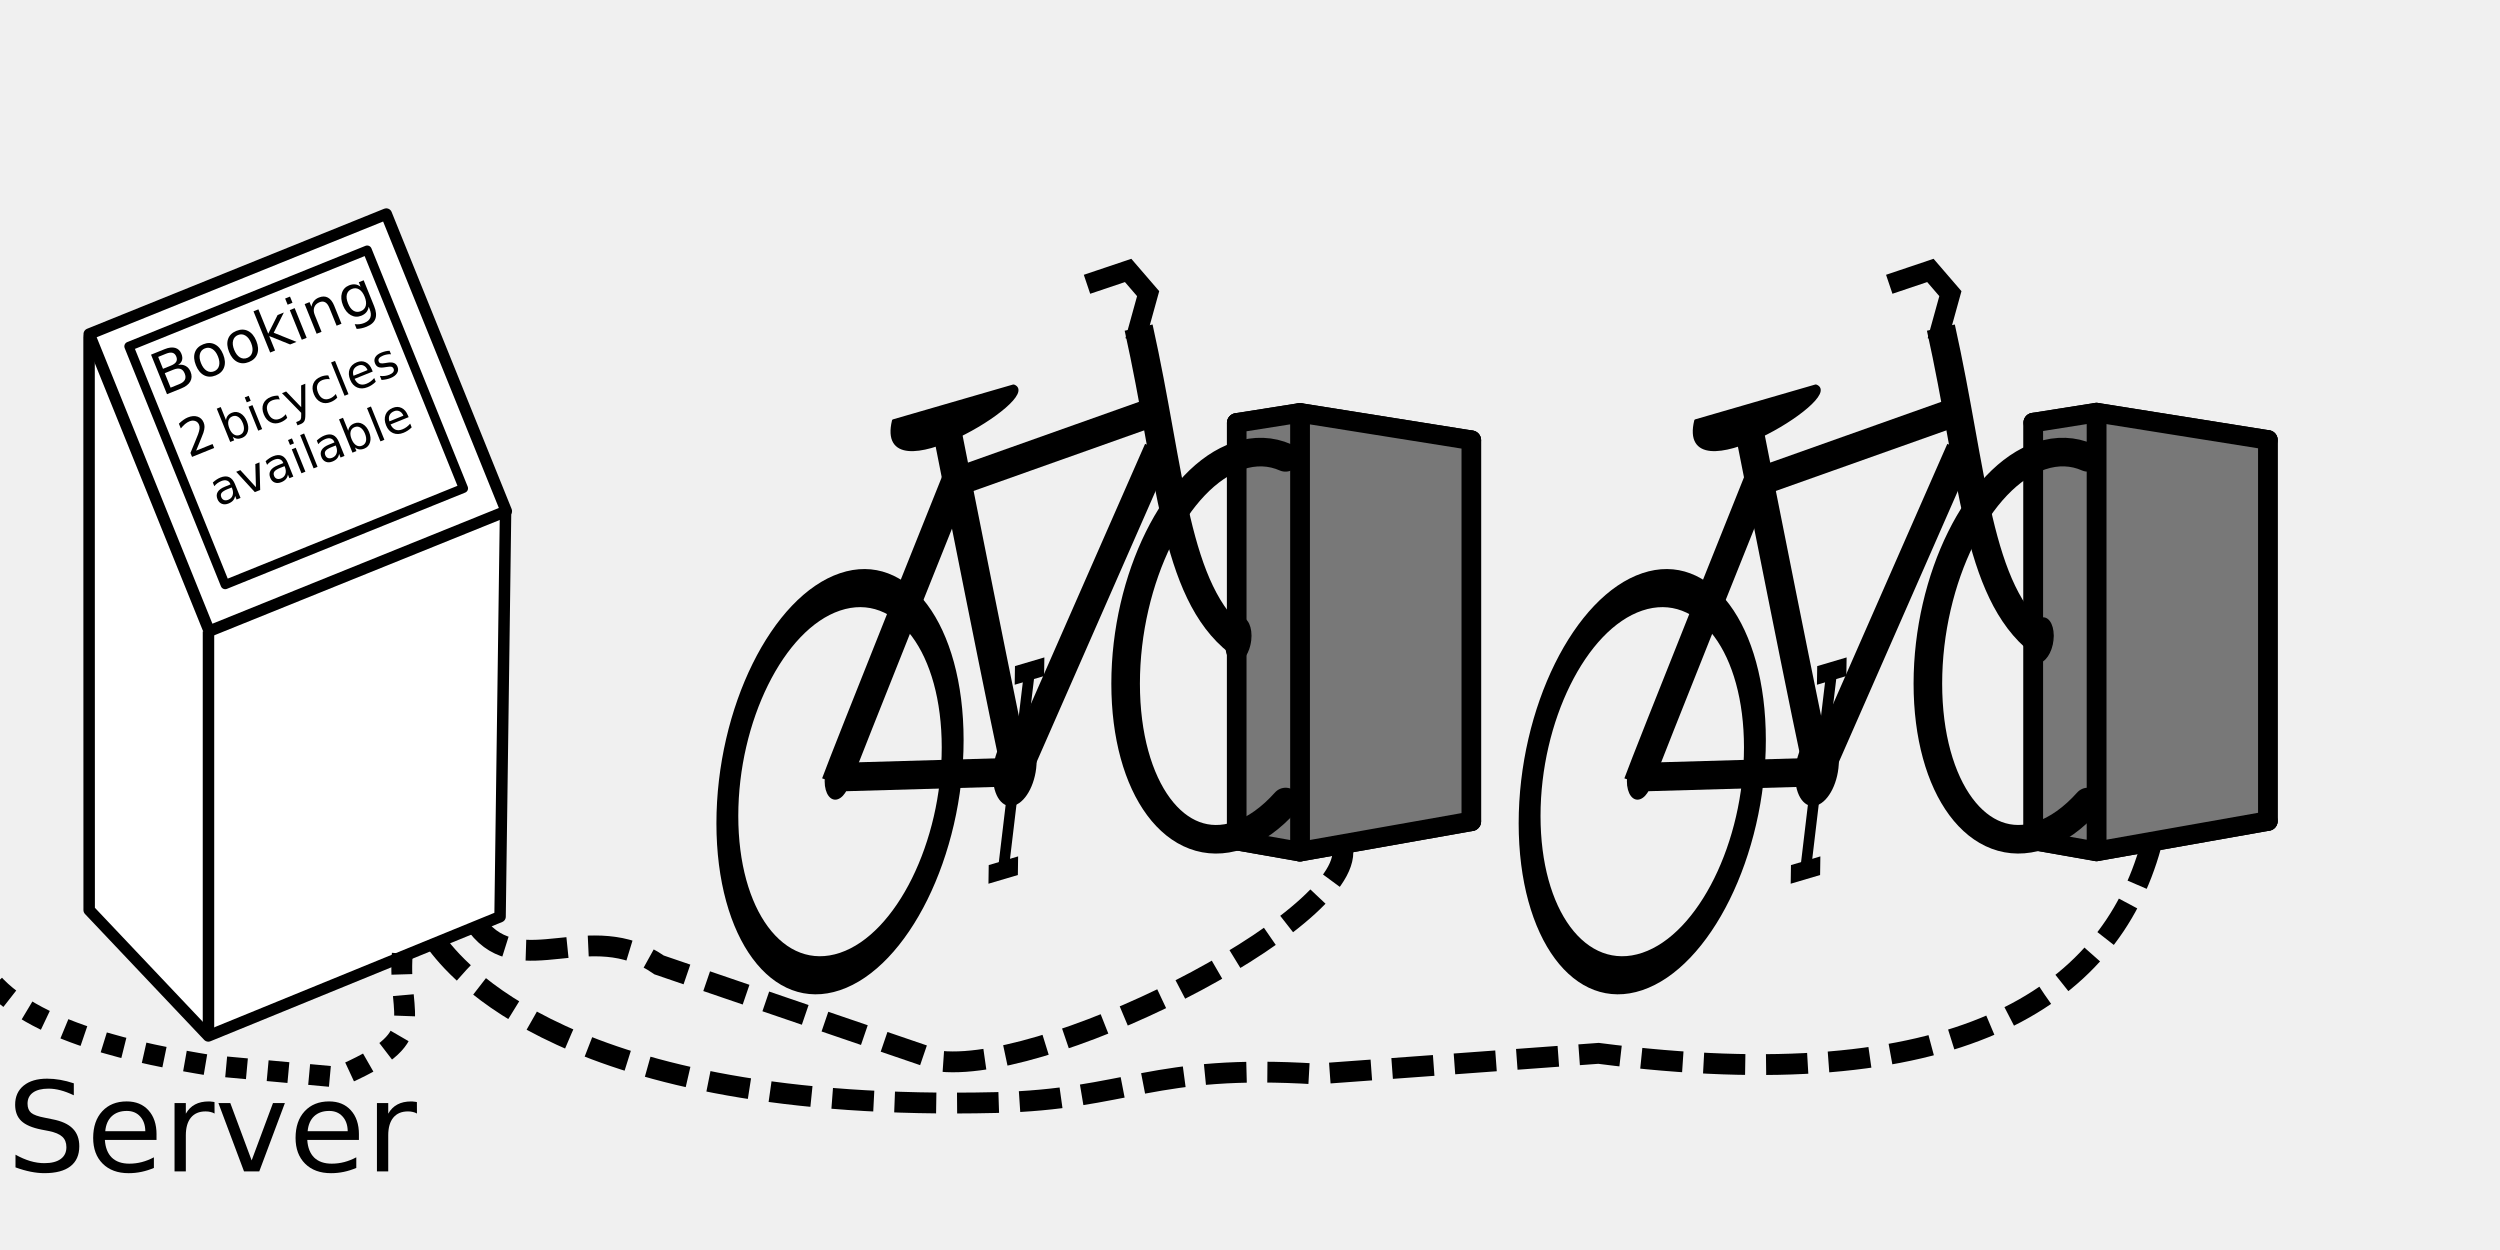
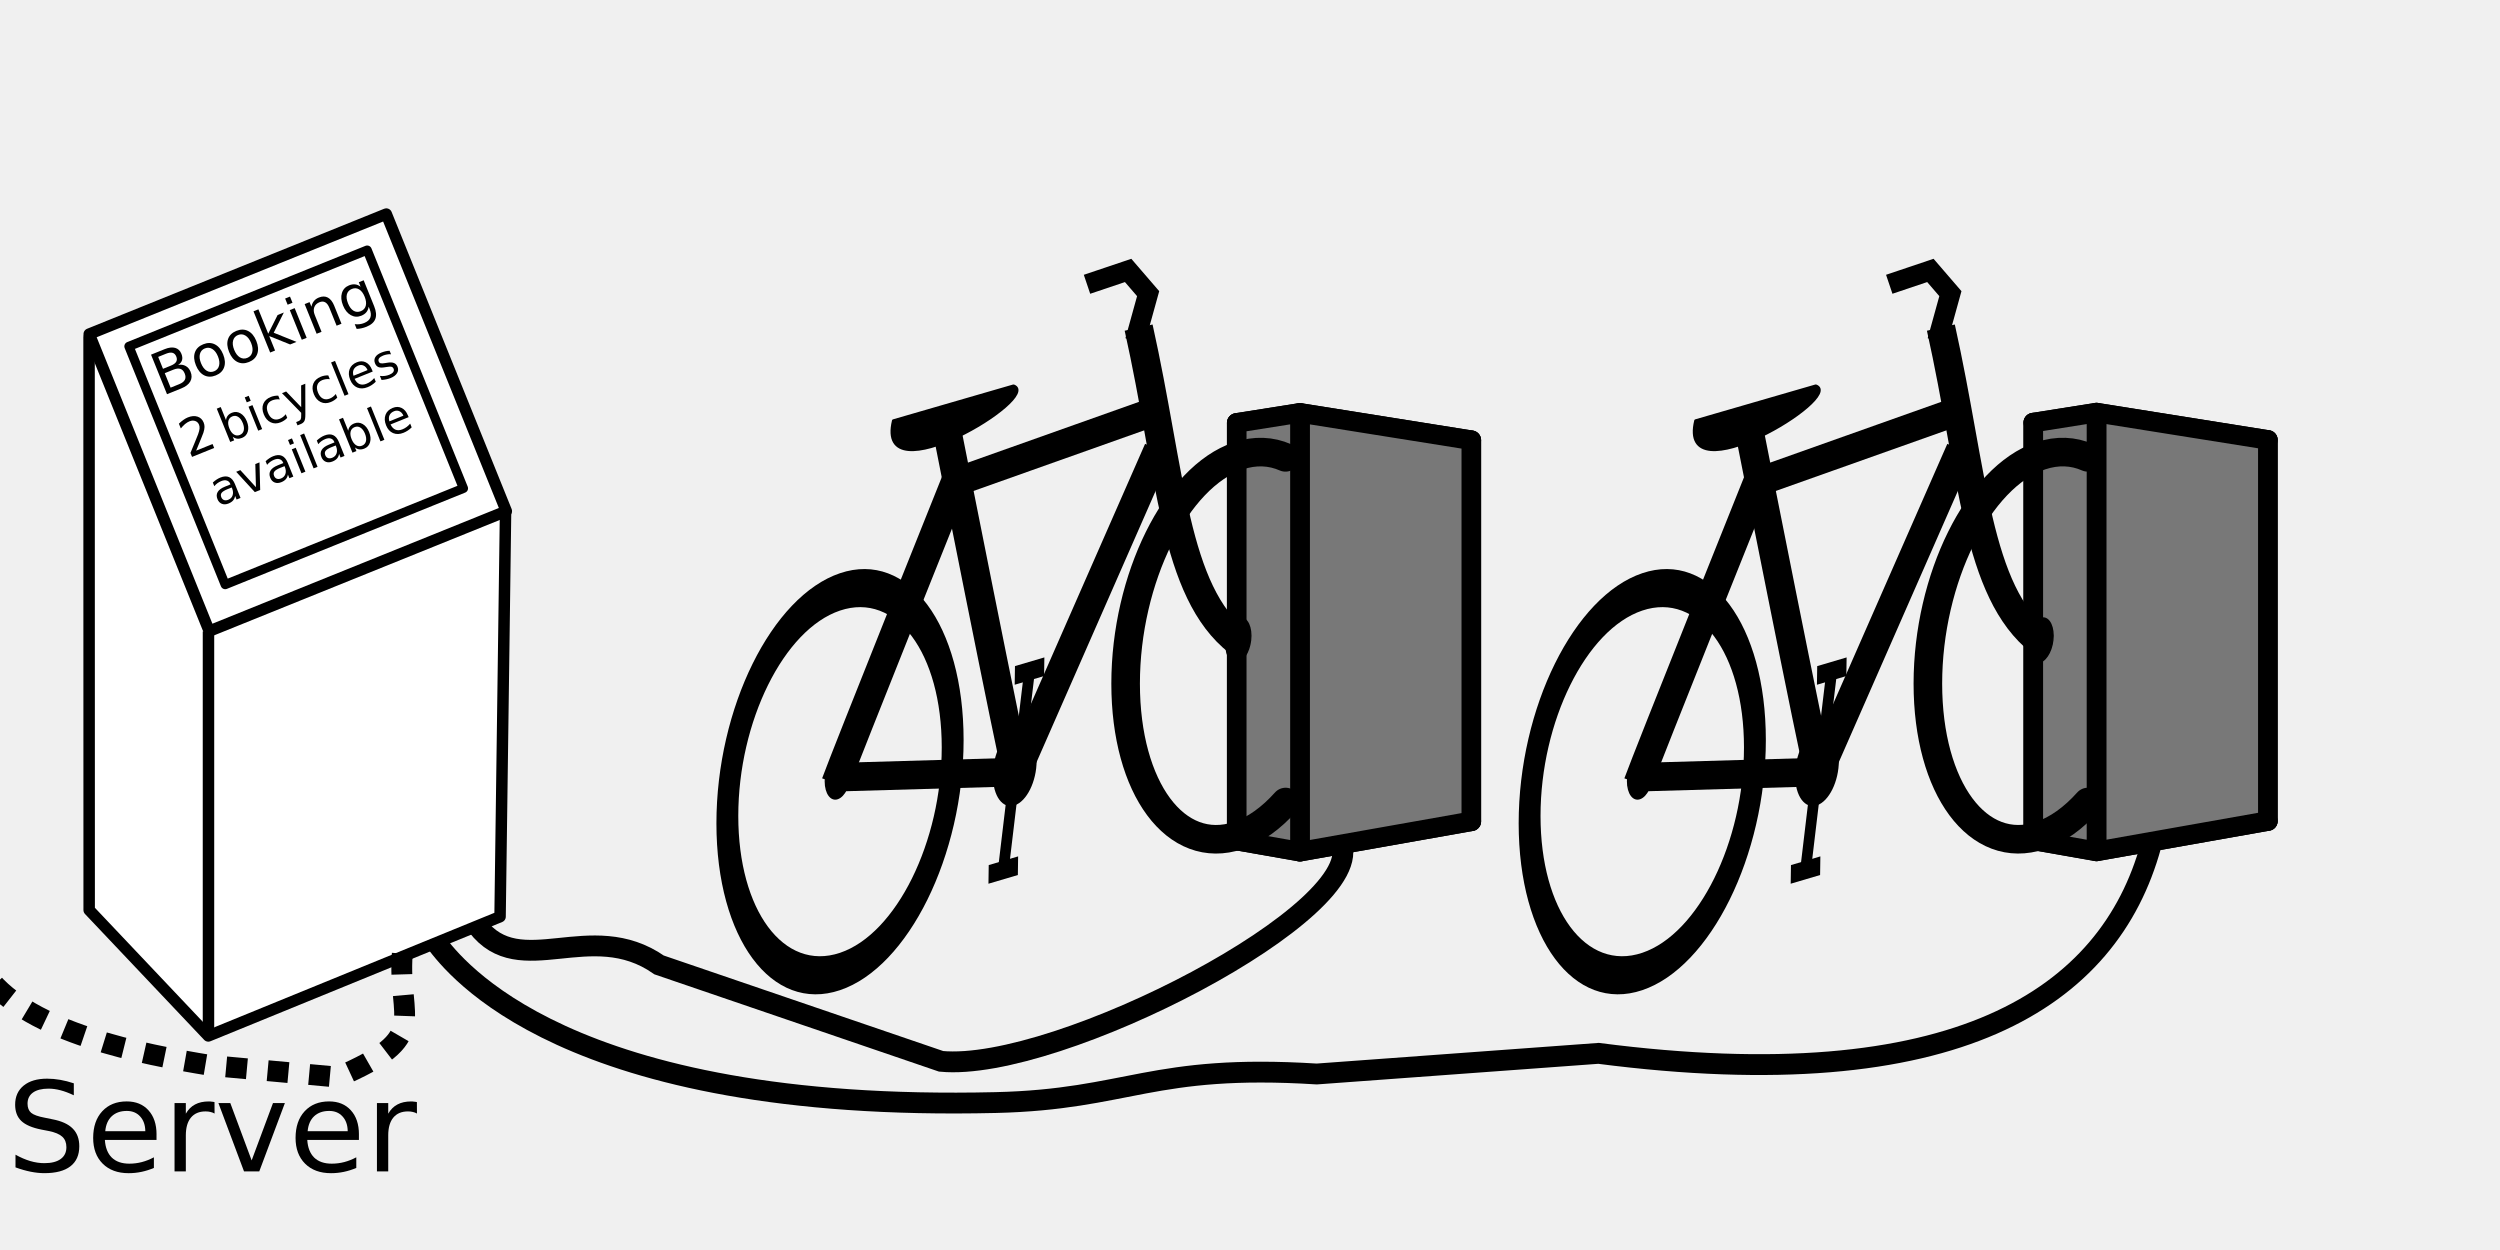
<svg xmlns="http://www.w3.org/2000/svg" width="120" height="60" id="svg4029" version="1.1">
  <defs id="defs4031">
    </defs>
  <g id="layer1" transform="translate(0,-992.3622)">
    <g style="fill:#787878;fill-opacity:1;stroke:#000000;stroke-width:1;stroke-linecap:round;stroke-linejoin:round;stroke-miterlimit:4;stroke-opacity:1;stroke-dasharray:none;stroke-dashoffset:0" id="g3076">
      <path id="path3086" style="fill:#787878;fill-opacity:1;fill-rule:evenodd;stroke:#000000;stroke-width:0.94;stroke-miterlimit:4;stroke-opacity:1;stroke-dasharray:none" d="m 59.363,1032.708 3.035,0.534 8.225,-1.458 -2.999,-0.406 z" />
      <path id="path3078" style="fill:#787878;fill-opacity:1;fill-rule:evenodd;stroke:#000000;stroke-width:0.94;stroke-miterlimit:4;stroke-opacity:1;stroke-dasharray:none" d="m 59.363,1012.662 0,20.046 8.261,-1.329 0,-17.52 z" />
      <path id="path3088" style="fill:#787878;fill-opacity:1;fill-rule:evenodd;stroke:#000000;stroke-width:0.94;stroke-miterlimit:4;stroke-opacity:1;stroke-dasharray:none" d="m 67.624,1013.859 2.999,-0.365 0,18.291 -2.999,-0.406 z" />
      <path id="path3080" style="fill:#787878;fill-opacity:1;fill-rule:evenodd;stroke:#000000;stroke-width:0.94;stroke-miterlimit:4;stroke-opacity:1;stroke-dasharray:none" d="m 59.363,1012.662 3.035,-0.481 8.225,1.313 -2.999,0.365 z" />
      <path id="path3084" style="fill:#787878;fill-opacity:1;fill-rule:evenodd;stroke:#000000;stroke-width:0.94;stroke-miterlimit:4;stroke-opacity:1;stroke-dasharray:none" d="m 62.398,1012.181 0,21.062 8.225,-1.458 0,-18.291 z" />
      <path id="path3082" style="fill:#787878;fill-opacity:1;fill-rule:evenodd;stroke:#000000;stroke-width:0.94;stroke-miterlimit:4;stroke-opacity:1;stroke-dasharray:none" d="m 59.363,1012.662 3.035,-0.481 0,21.062 -3.035,-0.534 z" />
    </g>
    <g style="stroke:#000000;stroke-opacity:1" id="g4133">
      <path transform="translate(0,992.3622)" id="path3885" d="m 61.701,21.953 c -0.688,-0.303 -1.455,-0.343 -2.263,-0.071 -2.987,1.006 -5.408,5.901 -5.408,10.933 l 0,0 c 0,5.032 2.421,8.295 5.408,7.288 0.811,-0.273 1.581,-0.834 2.272,-1.606" style="fill:none;stroke:#000000;stroke-width:1.372;stroke-linecap:round;stroke-miterlimit:4;stroke-opacity:1;stroke-dasharray:none" />
      <path transform="matrix(-0.05945085,0.02003208,0,0.1292392,70.22185,968.3427)" d="m 191.424,395.51 c 0,4.324 -4.523,7.829 -10.102,7.829 -5.579,0 -10.102,-3.505 -10.102,-7.829 0,-4.324 4.523,-7.829 10.102,-7.829 5.579,0 10.102,3.505 10.102,7.829 z" id="path3767-3-3" style="fill:#000000;fill-opacity:1;stroke:#000000;stroke-width:1;stroke-miterlimit:4;stroke-opacity:1;stroke-dasharray:none" />
      <path id="path3769-1-6" d="m 59.436,1023.172 c -3.095,-2.415 -3.22,-8.073 -4.782,-15.085" style="fill:none;stroke:#000000;stroke-width:1.372;stroke-linecap:butt;stroke-linejoin:round;stroke-miterlimit:4;stroke-opacity:1;stroke-dasharray:none" />
      <path transform="matrix(-0.1010047,0.03403375,0,0.1726114,59.19606,949.8483)" d="m 240.416,426.825 c 0,29.15 -23.97,52.78 -53.538,52.78 -29.568,0 -53.538,-23.631 -53.538,-52.78 0,-29.15 23.97,-52.78 53.538,-52.78 29.568,0 53.538,23.631 53.538,52.78 z" id="path2997-5-4-3" style="fill:none;stroke:#000000;stroke-width:10.392;stroke-miterlimit:4;stroke-opacity:1;stroke-dasharray:none" />
      <path transform="matrix(-0.05945085,0.02003208,0,0.1292392,50.99345,974.9017)" d="m 191.424,395.51 c 0,4.324 -4.523,7.829 -10.102,7.829 -5.579,0 -10.102,-3.505 -10.102,-7.829 0,-4.324 4.523,-7.829 10.102,-7.829 5.579,0 10.102,3.505 10.102,7.829 z" id="path3767-9-4-4" style="fill:#000000;fill-opacity:1;stroke:#000000;stroke-width:1;stroke-miterlimit:4;stroke-opacity:1;stroke-dasharray:none" />
      <path id="path3807-8-8" d="m 40.107,1029.955 c 0.481,-1.331 5.82,-14.645 5.82,-14.645" style="fill:none;stroke:#000000;stroke-width:1.372;stroke-linecap:butt;stroke-linejoin:miter;stroke-miterlimit:4;stroke-opacity:1;stroke-dasharray:none" />
      <path id="path3809-8-0" d="m 45.66,1015.58 9.825,-3.49" style="fill:none;stroke:#000000;stroke-width:1.372;stroke-linecap:butt;stroke-linejoin:miter;stroke-miterlimit:4;stroke-opacity:1;stroke-dasharray:none" />
      <path id="path3811-4-0" d="m 48.864,1029.793 c -0.32,-1.151 -3.471,-17.092 -3.471,-17.092" style="fill:none;stroke:#000000;stroke-width:1.372;stroke-linecap:butt;stroke-linejoin:miter;stroke-miterlimit:4;stroke-opacity:1;stroke-dasharray:none" />
      <path transform="matrix(-0.09908474,0.03338681,0,0.2153987,66.6742,937.9772)" d="m 191.424,395.51 c 0,4.324 -4.523,7.829 -10.102,7.829 -5.579,0 -10.102,-3.505 -10.102,-7.829 0,-4.324 4.523,-7.829 10.102,-7.829 5.579,0 10.102,3.505 10.102,7.829 z" id="path3767-9-3-0-1" style="fill:#000000;fill-opacity:1;stroke:#000000;stroke-width:1;stroke-miterlimit:4;stroke-opacity:1;stroke-dasharray:none" />
      <path id="path3831-7-7" d="m 48.917,1029.416 -8.757,0.252" style="fill:none;stroke:#000000;stroke-width:1.372;stroke-linecap:butt;stroke-linejoin:miter;stroke-miterlimit:4;stroke-opacity:1;stroke-dasharray:none" />
      <path id="path3833-6-1" d="m 55.592,1013.943 -6.674,15.203" style="fill:none;stroke:#000000;stroke-width:1.372;stroke-linecap:butt;stroke-linejoin:miter;stroke-miterlimit:4;stroke-opacity:1;stroke-dasharray:none" />
      <path id="path3835-6-3" d="m 54.484,1008.724 0.627,-2.266 -0.961,-1.115 -1.974,0.665" style="fill:none;stroke:#000000;stroke-width:0.961;stroke-linecap:butt;stroke-linejoin:miter;stroke-miterlimit:4;stroke-opacity:1;stroke-dasharray:none" />
      <path id="path3837-4-0" d="m 48.65,1010.884 -5.767,1.673 c -0.897,3.731 7.196,-1.161 5.767,-1.673 z" style="fill:#000000;fill-opacity:1;stroke:#000000;stroke-width:0.137px;stroke-linecap:round;stroke-linejoin:round;stroke-opacity:1" />
      <g style="stroke:#000000;stroke-opacity:1" transform="matrix(-0.1057183,0.03562201,0,0.17811,85.17297,925.3894)" id="g3873-2-2">
        <path style="fill:none;stroke:#000000;stroke-width:5;stroke-linecap:butt;stroke-linejoin:miter;stroke-miterlimit:4;stroke-opacity:1;stroke-dasharray:none" d="m 345.86,520.048 4.546,21.718" id="path3839-6-9" />
        <path style="fill:none;stroke:#000000;stroke-width:5;stroke-linecap:butt;stroke-linejoin:miter;stroke-miterlimit:4;stroke-opacity:1;stroke-dasharray:none" d="m 343.455,540.633 13.351,-0.327" id="path3841-6-6" />
      </g>
      <g id="g3873-0-2-2" style="stroke:#000000;stroke-opacity:1;display:inline" transform="matrix(0.1057183,-0.03562201,0,-0.17811,12.40235,1133.309)">
        <path style="fill:none;stroke:#000000;stroke-width:5;stroke-linecap:butt;stroke-linejoin:miter;stroke-miterlimit:4;stroke-opacity:1;stroke-dasharray:none" d="m 345.86,520.048 4.546,21.718" id="path3839-2-3-0" />
        <path style="fill:none;stroke:#000000;stroke-width:5;stroke-linecap:butt;stroke-linejoin:miter;stroke-miterlimit:4;stroke-opacity:1;stroke-dasharray:none" d="m 343.455,540.633 13.351,-0.327" id="path3841-9-5-2" />
      </g>
    </g>
    <path style="fill:#ffffff;fill-opacity:1;stroke:#000000;stroke-width:0.55px;stroke-linecap:butt;stroke-linejoin:round;stroke-opacity:1" d="m 4.275,1008.548 c 0,0.613 0.005,27.497 0.005,27.497 l 5.719,6.042 14.004,-5.724 0.264,-19.455 z" id="path5345" />
    <rect style="fill:#ffffff;fill-opacity:1;stroke:#000000;stroke-width:0.55;stroke-linecap:butt;stroke-linejoin:round;stroke-miterlimit:4;stroke-opacity:1;stroke-dasharray:none" id="rect5325" width="15.379" height="15.379" x="-373.782" y="936.575" transform="matrix(0.9271839,-0.3746066,0.3746066,0.9271839,0,0)" />
    <path style="fill:none;stroke:#000000;stroke-width:0.55px;stroke-linecap:butt;stroke-linejoin:miter;stroke-opacity:1" d="m 10.007,1022.669 0,19.248" id="path5349" />
    <rect style="fill:#ffffff;fill-opacity:1;stroke:#000000;stroke-width:0.441;stroke-linecap:butt;stroke-linejoin:round;stroke-miterlimit:4;stroke-opacity:1;stroke-dasharray:none" id="rect5325-1" width="12.334" height="12.334" x="-372.235" y="937.835" transform="matrix(0.9271839,-0.3746066,0.3746066,0.9271839,0,0)" />
    <g transform="matrix(0.9271839,-0.3746066,0.3746066,0.9271839,0,0)" style="font-size:14.039px;font-style:normal;font-weight:normal;line-height:125%;letter-spacing:0px;word-spacing:0px;fill:#000000;fill-opacity:1;stroke:none;font-family:Sans" id="text5409">
      <path d="m -371.123,939.672 0,0.75 0.444,0 c 0.149,0 0.259,-0.031 0.33,-0.092 0.072,-0.062 0.108,-0.157 0.108,-0.284 0,-0.128 -0.036,-0.222 -0.108,-0.282 -0.071,-0.061 -0.181,-0.092 -0.33,-0.092 l -0.444,0 m 0,-0.842 0,0.617 0.41,0 c 0.135,10e-6 0.236,-0.025 0.302,-0.075 0.067,-0.051 0.1,-0.129 0.1,-0.233 0,-0.103 -0.033,-0.181 -0.1,-0.232 -0.066,-0.051 -0.166,-0.077 -0.302,-0.077 l -0.41,0 m -0.277,-0.228 0.707,0 c 0.211,10e-6 0.374,0.044 0.488,0.132 0.114,0.088 0.171,0.213 0.171,0.374 0,0.125 -0.029,0.225 -0.088,0.299 -0.059,0.074 -0.144,0.12 -0.258,0.138 0.136,0.029 0.242,0.09 0.317,0.184 0.076,0.092 0.114,0.208 0.114,0.347 0,0.183 -0.062,0.324 -0.186,0.424 -0.124,0.1 -0.301,0.149 -0.531,0.149 l -0.735,0 0,-2.047" style="font-size:2.808px" id="path5520" />
      <path d="m -368.891,939.291 c -0.135,0 -0.242,0.053 -0.321,0.159 -0.079,0.105 -0.118,0.25 -0.118,0.433 0,0.184 0.039,0.329 0.117,0.435 0.079,0.105 0.186,0.158 0.322,0.158 0.134,0 0.241,-0.053 0.319,-0.159 0.079,-0.106 0.118,-0.25 0.118,-0.433 -1e-5,-0.182 -0.039,-0.326 -0.118,-0.432 -0.079,-0.107 -0.185,-0.16 -0.319,-0.16 m 0,-0.214 c 0.219,0 0.392,0.071 0.517,0.214 0.125,0.143 0.188,0.34 0.188,0.592 0,0.251 -0.063,0.449 -0.188,0.592 -0.125,0.143 -0.298,0.214 -0.517,0.214 -0.22,0 -0.393,-0.071 -0.518,-0.214 -0.124,-0.143 -0.186,-0.341 -0.186,-0.592 0,-0.252 0.062,-0.45 0.186,-0.592 0.125,-0.143 0.298,-0.214 0.518,-0.214" style="font-size:2.808px" id="path5522" />
      <path d="m -367.174,939.291 c -0.135,0 -0.242,0.053 -0.321,0.159 -0.079,0.105 -0.118,0.25 -0.118,0.433 0,0.184 0.039,0.329 0.117,0.435 0.079,0.105 0.186,0.158 0.322,0.158 0.134,0 0.241,-0.053 0.319,-0.159 0.079,-0.106 0.118,-0.25 0.118,-0.433 -10e-6,-0.182 -0.039,-0.326 -0.118,-0.432 -0.079,-0.107 -0.185,-0.16 -0.319,-0.16 m 0,-0.214 c 0.219,0 0.392,0.071 0.517,0.214 0.125,0.143 0.188,0.34 0.188,0.592 0,0.251 -0.063,0.449 -0.188,0.592 -0.125,0.143 -0.298,0.214 -0.517,0.214 -0.22,0 -0.393,-0.071 -0.518,-0.214 -0.124,-0.143 -0.186,-0.341 -0.186,-0.592 0,-0.252 0.062,-0.45 0.186,-0.592 0.125,-0.143 0.298,-0.214 0.518,-0.214" style="font-size:2.808px" id="path5524" />
      <path d="m -366.062,938.516 0.254,0 0,1.26 0.753,-0.662 0.322,0 -0.814,0.718 0.849,0.817 -0.329,0 -0.78,-0.75 0,0.75 -0.254,0 0,-2.133" style="font-size:2.808px" id="path5526" />
      <path d="m -364.424,939.114 0.252,0 0,1.536 -0.252,0 0,-1.536 m 0,-0.598 0.252,0 0,0.319 -0.252,0 0,-0.319" style="font-size:2.808px" id="path5528" />
      <path d="m -362.369,939.723 0,0.927 -0.252,0 0,-0.919 c 0,-0.145 -0.028,-0.254 -0.085,-0.326 -0.057,-0.072 -0.142,-0.108 -0.255,-0.108 -0.136,0 -0.244,0.043 -0.322,0.13 -0.079,0.087 -0.118,0.205 -0.118,0.355 l 0,0.868 -0.254,0 0,-1.536 0.254,0 0,0.239 c 0.06,-0.092 0.131,-0.161 0.213,-0.207 0.082,-0.046 0.177,-0.069 0.284,-0.069 0.176,0 0.31,0.055 0.4,0.165 0.09,0.109 0.136,0.269 0.136,0.481" style="font-size:2.808px" id="path5530" />
      <path d="m -360.852,939.864 c 0,-0.183 -0.038,-0.324 -0.114,-0.425 -0.075,-0.101 -0.181,-0.151 -0.317,-0.151 -0.135,0 -0.241,0.05 -0.317,0.151 -0.075,0.101 -0.112,0.242 -0.112,0.425 0,0.182 0.037,0.323 0.112,0.424 0.076,0.101 0.181,0.151 0.317,0.151 0.136,0 0.242,-0.05 0.317,-0.151 0.076,-0.101 0.114,-0.242 0.114,-0.424 m 0.252,0.595 c 0,0.261 -0.058,0.456 -0.174,0.583 -0.116,0.128 -0.294,0.192 -0.533,0.192 -0.089,0 -0.172,-0.007 -0.251,-0.021 -0.079,-0.013 -0.155,-0.033 -0.229,-0.06 l 0,-0.245 c 0.074,0.04 0.147,0.07 0.219,0.089 0.072,0.019 0.146,0.029 0.221,0.029 0.165,0 0.289,-0.043 0.372,-0.13 0.082,-0.086 0.123,-0.216 0.123,-0.391 l 0,-0.125 c -0.052,0.09 -0.119,0.158 -0.2,0.203 -0.081,0.045 -0.179,0.067 -0.292,0.067 -0.188,0 -0.34,-0.072 -0.455,-0.215 -0.115,-0.143 -0.173,-0.334 -0.173,-0.57 0,-0.238 0.058,-0.428 0.173,-0.572 0.115,-0.143 0.267,-0.215 0.455,-0.215 0.113,0 0.211,0.022 0.292,0.067 0.081,0.045 0.148,0.112 0.2,0.203 l 0,-0.233 0.252,0 0,1.345" style="font-size:2.808px" id="path5532" />
    </g>
    <path id="path5537" style="font-size:2.268px;font-style:normal;font-weight:normal;line-height:125%;letter-spacing:0px;word-spacing:0px;fill:#000000;fill-opacity:1;stroke:none;font-family:Sans" d="m 11.652,1012.665 c -0.056,-0.139 -0.129,-0.236 -0.218,-0.292 -0.089,-0.057 -0.183,-0.065 -0.283,-0.024 -0.1,0.04 -0.163,0.112 -0.188,0.214 -0.025,0.102 -0.009,0.222 0.047,0.361 0.056,0.139 0.129,0.237 0.218,0.293 0.089,0.055 0.184,0.063 0.284,0.023 0.1,-0.04 0.162,-0.111 0.187,-0.213 0.025,-0.103 0.01,-0.223 -0.046,-0.362 m -0.805,-0.142 c 0.012,-0.084 0.042,-0.155 0.089,-0.212 0.047,-0.058 0.113,-0.104 0.197,-0.138 0.14,-0.056 0.275,-0.047 0.407,0.029 0.132,0.076 0.235,0.204 0.308,0.384 0.073,0.181 0.088,0.344 0.045,0.49 -0.042,0.146 -0.133,0.247 -0.273,0.304 -0.084,0.034 -0.163,0.047 -0.238,0.039 -0.074,-0.01 -0.144,-0.04 -0.212,-0.092 l 0.07,0.172 -0.19,0.077 -0.646,-1.598 0.19,-0.077 0.251,0.622" />
    <path id="path5539" style="font-size:2.268px;font-style:normal;font-weight:normal;line-height:125%;letter-spacing:0px;word-spacing:0px;fill:#000000;fill-opacity:1;stroke:none;font-family:Sans" d="m 11.929,1011.884 0.189,-0.076 0.465,1.15 -0.189,0.076 -0.465,-1.15 m -0.181,-0.448 0.189,-0.076 0.097,0.239 -0.189,0.076 -0.097,-0.239" />
    <path id="path5541" style="font-size:2.268px;font-style:normal;font-weight:normal;line-height:125%;letter-spacing:0px;word-spacing:0px;fill:#000000;fill-opacity:1;stroke:none;font-family:Sans" d="m 13.358,1011.358 0.071,0.177 c -0.065,-0.01 -0.128,-0.01 -0.188,-6e-4 -0.059,0.01 -0.117,0.021 -0.171,0.043 -0.123,0.049 -0.202,0.127 -0.238,0.232 -0.037,0.105 -0.026,0.227 0.03,0.368 0.057,0.14 0.135,0.236 0.234,0.286 0.099,0.05 0.21,0.05 0.332,7e-4 0.055,-0.022 0.106,-0.051 0.154,-0.087 0.048,-0.037 0.093,-0.081 0.134,-0.132 l 0.071,0.175 c -0.043,0.046 -0.09,0.087 -0.142,0.122 -0.051,0.035 -0.109,0.065 -0.172,0.091 -0.173,0.07 -0.333,0.071 -0.479,0 -0.146,-0.068 -0.256,-0.194 -0.331,-0.379 -0.076,-0.188 -0.084,-0.356 -0.025,-0.505 0.06,-0.149 0.18,-0.26 0.359,-0.333 0.058,-0.023 0.118,-0.04 0.178,-0.05 0.06,-0.011 0.121,-0.015 0.183,-0.012" />
    <path id="path5543" style="font-size:2.268px;font-style:normal;font-weight:normal;line-height:125%;letter-spacing:0px;word-spacing:0px;fill:#000000;fill-opacity:1;stroke:none;font-family:Sans" d="m 14.657,1012.243 c 0.002,0.159 -0.014,0.269 -0.048,0.331 -0.034,0.062 -0.093,0.111 -0.178,0.145 l -0.151,0.061 -0.064,-0.158 0.111,-0.045 c 0.052,-0.021 0.087,-0.05 0.106,-0.086 0.019,-0.036 0.027,-0.107 0.025,-0.213 l -9.96e-4,-0.1 -0.922,-0.944 0.2,-0.081 0.723,0.754 -0.004,-1.045 0.2,-0.081 0.003,1.461" />
    <path id="path5545" style="font-size:2.268px;font-style:normal;font-weight:normal;line-height:125%;letter-spacing:0px;word-spacing:0px;fill:#000000;fill-opacity:1;stroke:none;font-family:Sans" d="m 15.76,1010.387 0.071,0.177 c -0.065,-0.01 -0.128,-0.01 -0.188,-6e-4 -0.059,0.01 -0.117,0.021 -0.171,0.043 -0.123,0.05 -0.202,0.127 -0.238,0.232 -0.037,0.105 -0.026,0.227 0.03,0.368 0.057,0.14 0.135,0.236 0.234,0.286 0.099,0.05 0.21,0.05 0.332,7e-4 0.055,-0.022 0.106,-0.051 0.154,-0.087 0.048,-0.037 0.093,-0.081 0.134,-0.132 l 0.071,0.174 c -0.043,0.046 -0.09,0.087 -0.142,0.122 -0.051,0.035 -0.109,0.065 -0.172,0.091 -0.173,0.07 -0.333,0.071 -0.479,0 -0.146,-0.068 -0.256,-0.194 -0.331,-0.379 -0.076,-0.188 -0.084,-0.356 -0.025,-0.505 0.06,-0.149 0.18,-0.26 0.359,-0.333 0.058,-0.024 0.118,-0.04 0.178,-0.051 0.06,-0.011 0.121,-0.015 0.183,-0.012" />
    <path id="path5547" style="font-size:2.268px;font-style:normal;font-weight:normal;line-height:125%;letter-spacing:0px;word-spacing:0px;fill:#000000;fill-opacity:1;stroke:none;font-family:Sans" d="m 15.892,1009.761 0.189,-0.076 0.646,1.598 -0.189,0.076 -0.646,-1.598" />
    <path id="path5549" style="font-size:2.268px;font-style:normal;font-weight:normal;line-height:125%;letter-spacing:0px;word-spacing:0px;fill:#000000;fill-opacity:1;stroke:none;font-family:Sans" d="m 17.853,1010.104 0.037,0.092 -0.869,0.351 c 0.061,0.127 0.14,0.21 0.237,0.251 0.098,0.039 0.209,0.034 0.335,-0.017 0.073,-0.029 0.139,-0.067 0.2,-0.112 0.061,-0.046 0.118,-0.1 0.171,-0.162 l 0.072,0.179 c -0.056,0.056 -0.117,0.106 -0.182,0.15 -0.065,0.044 -0.134,0.081 -0.208,0.11 -0.183,0.074 -0.351,0.08 -0.501,0.016 -0.15,-0.064 -0.262,-0.187 -0.335,-0.369 -0.076,-0.188 -0.086,-0.358 -0.029,-0.509 0.057,-0.152 0.172,-0.263 0.345,-0.333 0.155,-0.063 0.297,-0.062 0.427,0 0.131,0.063 0.23,0.18 0.299,0.351 m -0.211,0.021 c -0.043,-0.103 -0.106,-0.174 -0.187,-0.212 -0.081,-0.039 -0.168,-0.04 -0.261,-0 -0.105,0.043 -0.178,0.107 -0.218,0.192 -0.039,0.085 -0.041,0.183 -0.007,0.296 l 0.673,-0.273" />
    <path id="path5551" style="font-size:2.268px;font-style:normal;font-weight:normal;line-height:125%;letter-spacing:0px;word-spacing:0px;fill:#000000;fill-opacity:1;stroke:none;font-family:Sans" d="m 18.697,1009.188 0.072,0.179 c -0.064,-0.01 -0.128,-0 -0.191,0.01 -0.063,0.01 -0.125,0.027 -0.187,0.052 -0.094,0.038 -0.158,0.081 -0.194,0.129 -0.035,0.048 -0.041,0.1 -0.018,0.158 0.018,0.044 0.048,0.072 0.092,0.083 0.044,0.011 0.12,0.01 0.231,-0.011 l 0.071,-0.012 c 0.146,-0.025 0.257,-0.023 0.335,0.01 0.078,0.029 0.136,0.09 0.174,0.184 0.043,0.107 0.035,0.208 -0.025,0.305 -0.059,0.096 -0.162,0.174 -0.31,0.234 -0.062,0.025 -0.129,0.044 -0.201,0.06 -0.071,0.015 -0.148,0.026 -0.232,0.032 l -0.079,-0.195 c 0.084,0.01 0.164,0.01 0.24,-0 0.075,-0.01 0.146,-0.028 0.212,-0.055 0.089,-0.036 0.151,-0.079 0.187,-0.128 0.035,-0.05 0.042,-0.103 0.02,-0.158 -0.021,-0.051 -0.054,-0.084 -0.1,-0.097 -0.045,-0.013 -0.132,-0.01 -0.259,0.013 l -0.072,0.011 c -0.127,0.023 -0.227,0.019 -0.299,-0.01 -0.073,-0.03 -0.127,-0.09 -0.163,-0.179 -0.044,-0.108 -0.039,-0.207 0.014,-0.297 0.053,-0.09 0.15,-0.163 0.291,-0.22 0.07,-0.028 0.138,-0.049 0.203,-0.064 0.066,-0.014 0.129,-0.022 0.189,-0.023" />
    <g transform="matrix(0.9271839,-0.3746066,0.3746066,0.9271839,0,0)" style="font-size:2.268px;font-style:normal;font-weight:normal;line-height:125%;letter-spacing:0px;word-spacing:0px;fill:#000000;fill-opacity:1;stroke:none;font-family:Sans" id="text5417">
      <path d="m -370.4,945.963 c -0.165,0 -0.279,0.019 -0.342,0.057 -0.064,0.038 -0.095,0.102 -0.095,0.193 0,0.072 0.024,0.13 0.071,0.173 0.048,0.042 0.113,0.063 0.195,0.063 0.113,0 0.203,-0.04 0.271,-0.12 0.069,-0.081 0.103,-0.187 0.103,-0.32 l 0,-0.045 -0.203,0 m 0.406,-0.084 0,0.708 -0.204,0 0,-0.188 c -0.046,0.075 -0.104,0.131 -0.174,0.167 -0.069,0.035 -0.154,0.053 -0.255,0.053 -0.127,0 -0.228,-0.035 -0.303,-0.106 -0.075,-0.072 -0.112,-0.167 -0.112,-0.287 0,-0.14 0.046,-0.245 0.14,-0.316 0.094,-0.071 0.233,-0.106 0.419,-0.106 l 0.286,0 0,-0.02 c 0,-0.094 -0.031,-0.166 -0.093,-0.217 -0.061,-0.052 -0.148,-0.077 -0.259,-0.077 -0.071,0 -0.14,0.009 -0.207,0.025 -0.067,0.017 -0.132,0.043 -0.194,0.076 l 0,-0.188 c 0.075,-0.029 0.147,-0.05 0.217,-0.064 0.07,-0.015 0.138,-0.022 0.205,-0.022 0.179,0 0.313,0.046 0.402,0.14 0.089,0.093 0.133,0.234 0.133,0.423" style="" id="path5554" />
      <path d="m -369.719,945.346 0.216,0 0.388,1.041 0.388,-1.041 0.216,0 -0.465,1.24 -0.277,0 -0.465,-1.24" style="" id="path5556" />
      <path d="m -367.667,945.963 c -0.165,0 -0.279,0.019 -0.342,0.057 -0.064,0.038 -0.095,0.102 -0.095,0.193 0,0.072 0.024,0.13 0.071,0.173 0.048,0.042 0.113,0.063 0.195,0.063 0.113,0 0.203,-0.04 0.271,-0.12 0.069,-0.081 0.103,-0.187 0.103,-0.32 l 0,-0.045 -0.203,0 m 0.406,-0.084 0,0.708 -0.204,0 0,-0.188 c -0.046,0.075 -0.104,0.131 -0.174,0.167 -0.069,0.035 -0.154,0.053 -0.255,0.053 -0.127,0 -0.228,-0.035 -0.303,-0.106 -0.075,-0.072 -0.112,-0.167 -0.112,-0.287 0,-0.14 0.046,-0.245 0.14,-0.316 0.094,-0.071 0.233,-0.106 0.419,-0.106 l 0.286,0 0,-0.02 c 0,-0.094 -0.031,-0.166 -0.093,-0.217 -0.061,-0.052 -0.148,-0.077 -0.259,-0.077 -0.071,0 -0.14,0.009 -0.207,0.025 -0.067,0.017 -0.132,0.043 -0.194,0.076 l 0,-0.188 c 0.075,-0.029 0.147,-0.05 0.217,-0.064 0.07,-0.015 0.138,-0.022 0.205,-0.022 0.179,0 0.313,0.046 0.402,0.14 0.089,0.093 0.133,0.234 0.133,0.423" style="" id="path5558" />
      <path d="m -366.839,945.346 0.204,0 0,1.24 -0.204,0 0,-1.24 m 0,-0.483 0.204,0 0,0.258 -0.204,0 0,-0.258" style="" id="path5560" />
      <path d="m -366.21,944.863 0.204,0 0,1.723 -0.204,0 0,-1.723" style="" id="path5562" />
      <path d="m -365.017,945.963 c -0.165,0 -0.279,0.019 -0.342,0.057 -0.064,0.038 -0.095,0.102 -0.095,0.193 0,0.072 0.024,0.13 0.071,0.173 0.048,0.042 0.113,0.063 0.195,0.063 0.113,0 0.203,-0.04 0.271,-0.12 0.069,-0.081 0.103,-0.187 0.103,-0.32 l 0,-0.045 -0.203,0 m 0.406,-0.084 0,0.708 -0.204,0 0,-0.188 c -0.046,0.075 -0.104,0.131 -0.174,0.167 -0.069,0.035 -0.154,0.053 -0.255,0.053 -0.127,0 -0.228,-0.035 -0.303,-0.106 -0.075,-0.072 -0.112,-0.167 -0.112,-0.287 0,-0.14 0.046,-0.245 0.14,-0.316 0.094,-0.071 0.233,-0.106 0.419,-0.106 l 0.286,0 0,-0.02 c 0,-0.094 -0.031,-0.166 -0.093,-0.217 -0.061,-0.052 -0.148,-0.077 -0.259,-0.077 -0.071,0 -0.14,0.009 -0.207,0.025 -0.067,0.017 -0.132,0.043 -0.194,0.076 l 0,-0.188 c 0.075,-0.029 0.147,-0.05 0.217,-0.064 0.07,-0.015 0.138,-0.022 0.205,-0.022 0.179,0 0.313,0.046 0.402,0.14 0.089,0.093 0.133,0.234 0.133,0.423" style="" id="path5564" />
      <path d="m -363.3,945.967 c -10e-6,-0.15 -0.031,-0.267 -0.093,-0.352 -0.061,-0.086 -0.146,-0.128 -0.254,-0.128 -0.108,0 -0.193,0.043 -0.255,0.128 -0.061,0.085 -0.092,0.202 -0.092,0.352 0,0.15 0.031,0.268 0.092,0.353 0.062,0.085 0.147,0.127 0.255,0.127 0.108,0 0.192,-0.043 0.254,-0.127 0.062,-0.086 0.093,-0.203 0.093,-0.353 m -0.693,-0.433 c 0.043,-0.074 0.097,-0.128 0.162,-0.164 0.066,-0.036 0.144,-0.054 0.235,-0.054 0.151,0 0.273,0.06 0.367,0.179 0.095,0.12 0.142,0.277 0.142,0.472 0,0.195 -0.047,0.352 -0.142,0.472 -0.094,0.12 -0.216,0.179 -0.367,0.179 -0.091,0 -0.169,-0.018 -0.235,-0.053 -0.065,-0.036 -0.119,-0.091 -0.162,-0.165 l 0,0.186 -0.205,0 0,-1.723 0.205,0 0,0.671" style="" id="path5566" />
      <path d="m -362.75,944.863 0.204,0 0,1.723 -0.204,0 0,-1.723" style="" id="path5568" />
      <path d="m -361.06,945.915 0,0.1 -0.937,0 c 0.009,0.14 0.051,0.247 0.126,0.321 0.076,0.073 0.182,0.11 0.317,0.11 0.078,0 0.154,-0.01 0.227,-0.029 0.074,-0.019 0.147,-0.048 0.219,-0.086 l 0,0.193 c -0.073,0.031 -0.148,0.055 -0.225,0.071 -0.077,0.016 -0.155,0.024 -0.234,0.024 -0.198,0 -0.355,-0.058 -0.471,-0.173 -0.115,-0.115 -0.173,-0.271 -0.173,-0.467 0,-0.203 0.055,-0.364 0.164,-0.483 0.11,-0.12 0.258,-0.179 0.444,-0.179 0.167,0 0.299,0.054 0.395,0.162 0.098,0.107 0.146,0.253 0.146,0.437 m -0.204,-0.06 c -0.001,-0.111 -0.033,-0.2 -0.094,-0.267 -0.061,-0.067 -0.141,-0.1 -0.241,-0.1 -0.114,0 -0.205,0.032 -0.274,0.096 -0.068,0.064 -0.107,0.155 -0.117,0.271 l 0.727,-0.001" style="" id="path5570" />
    </g>
    <path style="fill:none;stroke:#000000;stroke-width:1;stroke-linecap:butt;stroke-linejoin:miter;stroke-miterlimit:4;stroke-opacity:1;stroke-dasharray:1, 1;stroke-dashoffset:0" d="m 19.31,45.772 c -0.243,3.226 1.441,3.987 -3.091,5.93 L 10.107,51.141 C 6.811,50.603 1.449,49.573 -0.611,46.873" id="path3075" transform="translate(0,992.3622)" />
    <g id="g4993" transform="translate(-10.80419,4.690503)">
      <path d="m 108.402,1028.005 3.034,0.534 8.225,-1.458 -2.999,-0.406 z" style="fill:#787878;fill-opacity:1;fill-rule:evenodd;stroke:#000000;stroke-width:0.94;stroke-linecap:round;stroke-linejoin:round;stroke-miterlimit:4;stroke-opacity:1;stroke-dasharray:none;stroke-dashoffset:0" id="path4975" />
      <path d="m 108.402,1007.958 0,20.046 8.261,-1.329 0,-17.52 z" style="fill:#787878;fill-opacity:1;fill-rule:evenodd;stroke:#000000;stroke-width:0.94;stroke-linecap:round;stroke-linejoin:round;stroke-miterlimit:4;stroke-opacity:1;stroke-dasharray:none;stroke-dashoffset:0" id="path4977" />
      <path d="m 116.663,1009.155 2.999,-0.365 0,18.291 -2.999,-0.406 z" style="fill:#787878;fill-opacity:1;fill-rule:evenodd;stroke:#000000;stroke-width:0.94;stroke-linecap:round;stroke-linejoin:round;stroke-miterlimit:4;stroke-opacity:1;stroke-dasharray:none;stroke-dashoffset:0" id="path4979" />
      <path d="m 108.402,1007.958 3.034,-0.481 8.225,1.313 -2.999,0.365 z" style="fill:#787878;fill-opacity:1;fill-rule:evenodd;stroke:#000000;stroke-width:0.94;stroke-linecap:round;stroke-linejoin:round;stroke-miterlimit:4;stroke-opacity:1;stroke-dasharray:none;stroke-dashoffset:0" id="path4981" />
      <path d="m 111.436,1007.477 0,21.061 8.225,-1.458 0,-18.291 z" style="fill:#787878;fill-opacity:1;fill-rule:evenodd;stroke:#000000;stroke-width:0.94;stroke-linecap:round;stroke-linejoin:round;stroke-miterlimit:4;stroke-opacity:1;stroke-dasharray:none;stroke-dashoffset:0" id="path4983" />
      <path d="m 108.402,1007.958 3.034,-0.481 0,21.061 -3.034,-0.534 z" style="fill:#787878;fill-opacity:1;fill-rule:evenodd;stroke:#000000;stroke-width:0.94;stroke-linecap:round;stroke-linejoin:round;stroke-miterlimit:4;stroke-opacity:1;stroke-dasharray:none;stroke-dashoffset:0" id="path4985" />
      <path id="path3885-8" d="m 111.013,1009.624 c -0.688,-0.303 -1.455,-0.343 -2.263,-0.071 -2.987,1.006 -5.408,5.901 -5.408,10.933 l 0,0 c 0,5.032 2.421,8.295 5.408,7.288 0.811,-0.273 1.581,-0.834 2.272,-1.606" style="fill:none;stroke:#000000;stroke-width:1.372;stroke-linecap:round;stroke-miterlimit:4;stroke-opacity:1;stroke-dasharray:none" />
      <path transform="matrix(-0.05945085,0.02003208,0,0.1292392,119.5338,963.6522)" d="m 191.424,395.51 c 0,4.324 -4.523,7.829 -10.102,7.829 -5.579,0 -10.102,-3.505 -10.102,-7.829 0,-4.324 4.523,-7.829 10.102,-7.829 5.579,0 10.102,3.505 10.102,7.829 z" id="path3767-3-3-1" style="fill:#000000;fill-opacity:1;stroke:#000000;stroke-width:1;stroke-miterlimit:4;stroke-opacity:1;stroke-dasharray:none" />
      <path id="path3769-1-6-4" d="m 108.748,1018.482 c -3.095,-2.415 -3.22,-8.073 -4.782,-15.085" style="fill:none;stroke:#000000;stroke-width:1.372;stroke-linecap:butt;stroke-linejoin:round;stroke-miterlimit:4;stroke-opacity:1;stroke-dasharray:none" />
      <path transform="matrix(-0.1010047,0.03403375,0,0.1726114,108.508,945.1578)" d="m 240.416,426.825 c 0,29.15 -23.97,52.78 -53.538,52.78 -29.568,0 -53.538,-23.631 -53.538,-52.78 0,-29.15 23.97,-52.78 53.538,-52.78 29.568,0 53.538,23.631 53.538,52.78 z" id="path2997-5-4-3-8" style="fill:none;stroke:#000000;stroke-width:10.392;stroke-miterlimit:4;stroke-opacity:1;stroke-dasharray:none" />
      <path transform="matrix(-0.05945085,0.02003208,0,0.1292392,100.3054,970.2112)" d="m 191.424,395.51 c 0,4.324 -4.523,7.829 -10.102,7.829 -5.579,0 -10.102,-3.505 -10.102,-7.829 0,-4.324 4.523,-7.829 10.102,-7.829 5.579,0 10.102,3.505 10.102,7.829 z" id="path3767-9-4-4-0" style="fill:#000000;fill-opacity:1;stroke:#000000;stroke-width:1;stroke-miterlimit:4;stroke-opacity:1;stroke-dasharray:none" />
      <path id="path3807-8-8-6" d="m 89.419,1025.265 c 0.481,-1.331 5.82,-14.645 5.82,-14.645" style="fill:none;stroke:#000000;stroke-width:1.372;stroke-linecap:butt;stroke-linejoin:miter;stroke-miterlimit:4;stroke-opacity:1;stroke-dasharray:none" />
      <path id="path3809-8-0-5" d="m 94.972,1010.889 9.825,-3.49" style="fill:none;stroke:#000000;stroke-width:1.372;stroke-linecap:butt;stroke-linejoin:miter;stroke-miterlimit:4;stroke-opacity:1;stroke-dasharray:none" />
      <path id="path3811-4-0-4" d="m 98.176,1025.103 c -0.32,-1.151 -3.471,-17.092 -3.471,-17.092" style="fill:none;stroke:#000000;stroke-width:1.372;stroke-linecap:butt;stroke-linejoin:miter;stroke-miterlimit:4;stroke-opacity:1;stroke-dasharray:none" />
      <path transform="matrix(-0.09908474,0.03338681,0,0.2153987,115.9861,933.2867)" d="m 191.424,395.51 c 0,4.324 -4.523,7.829 -10.102,7.829 -5.579,0 -10.102,-3.505 -10.102,-7.829 0,-4.324 4.523,-7.829 10.102,-7.829 5.579,0 10.102,3.505 10.102,7.829 z" id="path3767-9-3-0-1-6" style="fill:#000000;fill-opacity:1;stroke:#000000;stroke-width:1;stroke-miterlimit:4;stroke-opacity:1;stroke-dasharray:none" />
      <path id="path3831-7-7-9" d="m 98.229,1024.725 -8.757,0.252" style="fill:none;stroke:#000000;stroke-width:1.372;stroke-linecap:butt;stroke-linejoin:miter;stroke-miterlimit:4;stroke-opacity:1;stroke-dasharray:none" />
      <path id="path3833-6-1-5" d="m 104.904,1009.252 -6.674,15.203" style="fill:none;stroke:#000000;stroke-width:1.372;stroke-linecap:butt;stroke-linejoin:miter;stroke-miterlimit:4;stroke-opacity:1;stroke-dasharray:none" />
      <path id="path3835-6-3-8" d="m 103.796,1004.033 0.627,-2.266 -0.961,-1.115 -1.974,0.665" style="fill:none;stroke:#000000;stroke-width:0.961;stroke-linecap:butt;stroke-linejoin:miter;stroke-miterlimit:4;stroke-opacity:1;stroke-dasharray:none" />
      <path id="path3837-4-0-5" d="m 97.962,1006.193 -5.767,1.673 c -0.897,3.731 7.196,-1.161 5.767,-1.673 z" style="fill:#000000;fill-opacity:1;stroke:#000000;stroke-width:0.137px;stroke-linecap:round;stroke-linejoin:round;stroke-opacity:1" />
      <g transform="matrix(-0.1057183,0.03562201,0,0.17811,134.4849,920.6989)" id="g3873-2-2-5" style="stroke:#000000;stroke-opacity:1">
        <path style="fill:none;stroke:#000000;stroke-width:5;stroke-linecap:butt;stroke-linejoin:miter;stroke-miterlimit:4;stroke-opacity:1;stroke-dasharray:none" d="m 345.86,520.048 4.546,21.718" id="path3839-6-9-6" />
        <path style="fill:none;stroke:#000000;stroke-width:5;stroke-linecap:butt;stroke-linejoin:miter;stroke-miterlimit:4;stroke-opacity:1;stroke-dasharray:none" d="m 343.455,540.633 13.351,-0.327" id="path3841-6-6-8" />
      </g>
      <g id="g3873-0-2-2-9" style="stroke:#000000;stroke-opacity:1;display:inline" transform="matrix(0.1057183,-0.03562201,0,-0.17811,61.71429,1128.619)">
        <path style="fill:none;stroke:#000000;stroke-width:5;stroke-linecap:butt;stroke-linejoin:miter;stroke-miterlimit:4;stroke-opacity:1;stroke-dasharray:none" d="m 345.86,520.048 4.546,21.718" id="path3839-2-3-0-6" />
        <path style="fill:none;stroke:#000000;stroke-width:5;stroke-linecap:butt;stroke-linejoin:miter;stroke-miterlimit:4;stroke-opacity:1;stroke-dasharray:none" d="m 343.455,540.633 13.351,-0.327" id="path3841-9-5-2-5" />
      </g>
    </g>
-     <path style="fill:none;stroke:#000000;stroke-width:1;stroke-linecap:butt;stroke-linejoin:miter;stroke-miterlimit:4;stroke-opacity:1;stroke-dasharray:2,1;stroke-dashoffset:0" d="m 64.351,1032.78 c 1.525,3.226 -13.585,11.059 -19.178,10.526 l -13.536,-4.627 c -3.296,-2.305 -6.666,0.821 -8.727,-1.879" id="path3075-3" />
-     <path style="fill:none;stroke:#000000;stroke-width:1;stroke-linecap:butt;stroke-linejoin:miter;stroke-miterlimit:4;stroke-opacity:1;stroke-dasharray:2,1;stroke-dashoffset:0" d="m 103.245,1032.944 c -2.014,7.355 -9.399,12.193 -26.517,9.979 l -13.524,0.991 c -7.935,-0.497 -9.027,1.221 -15.413,1.371 -20.692,0.489 -25.976,-6.53 -26.866,-7.696" id="path3075-3-5" />
+     <path style="fill:none;stroke:#000000;stroke-width:1;stroke-linecap:butt;stroke-linejoin:miter;stroke-miterlimit:4;stroke-opacity:1;stroke-dasharray:none;stroke-dashoffset:0" d="m 64.351,1032.78 c 1.525,3.226 -13.585,11.059 -19.178,10.526 l -13.536,-4.627 c -3.296,-2.305 -6.666,0.821 -8.727,-1.879" id="path3075-3" />
+     <path style="fill:none;stroke:#000000;stroke-width:1;stroke-linecap:butt;stroke-linejoin:miter;stroke-miterlimit:4;stroke-opacity:1;stroke-dasharray:none;stroke-dashoffset:0" d="m 103.245,1032.944 c -2.014,7.355 -9.399,12.193 -26.517,9.979 l -13.524,0.991 c -7.935,-0.497 -9.027,1.221 -15.413,1.371 -20.692,0.489 -25.976,-6.53 -26.866,-7.696" id="path3075-3-5" />
    <g transform="matrix(0.9271839,-0.3746066,0.3746066,0.9271839,0,0)" style="font-size:2.475px;font-style:normal;font-weight:normal;line-height:125%;letter-spacing:0px;word-spacing:0px;fill:#000000;fill-opacity:1;stroke:none;font-family:Sans" id="text3084">
      <path d="m -371.121,943.685 0.852,0 0,0.205 -1.145,0 0,-0.205 c 0.093,-0.096 0.219,-0.224 0.378,-0.385 0.16,-0.162 0.261,-0.266 0.302,-0.313 0.078,-0.088 0.133,-0.162 0.163,-0.222 0.031,-0.061 0.047,-0.121 0.047,-0.18 0,-0.096 -0.034,-0.174 -0.101,-0.234 -0.067,-0.06 -0.154,-0.091 -0.262,-0.091 -0.076,0 -0.157,0.013 -0.243,0.04 -0.085,0.027 -0.175,0.067 -0.272,0.121 l 0,-0.246 c 0.098,-0.04 0.19,-0.069 0.275,-0.089 0.085,-0.02 0.164,-0.03 0.234,-0.03 0.187,0 0.336,0.047 0.447,0.14 0.111,0.093 0.167,0.218 0.167,0.375 0,0.074 -0.014,0.145 -0.042,0.211 -0.027,0.066 -0.078,0.144 -0.151,0.234 -0.02,0.023 -0.084,0.091 -0.192,0.203 -0.108,0.111 -0.26,0.267 -0.457,0.468" style="" id="path3089" />
    </g>
    <g style="font-size:6px;font-style:normal;font-weight:normal;line-height:125%;letter-spacing:0px;word-spacing:0px;fill:#000000;fill-opacity:1;stroke:none;font-family:Sans" id="text3843">
      <path d="m 3.543,1044.359 0,0.577 c -0.225,-0.107 -0.437,-0.188 -0.636,-0.24 -0.199,-0.053 -0.392,-0.079 -0.577,-0.079 -0.322,0 -0.571,0.063 -0.747,0.188 -0.174,0.125 -0.261,0.303 -0.261,0.533 -9e-7,0.193 0.058,0.34 0.173,0.439 0.117,0.098 0.338,0.177 0.662,0.237 l 0.357,0.073 c 0.441,0.084 0.767,0.232 0.976,0.445 0.211,0.211 0.316,0.494 0.316,0.85 -3.4e-6,0.424 -0.143,0.745 -0.428,0.964 -0.283,0.219 -0.699,0.328 -1.248,0.328 -0.207,0 -0.428,-0.023 -0.662,-0.07 -0.232,-0.047 -0.474,-0.116 -0.724,-0.208 l 0,-0.609 c 0.24,0.135 0.476,0.236 0.706,0.305 0.23,0.068 0.457,0.102 0.68,0.102 0.338,0 0.599,-0.066 0.782,-0.199 0.184,-0.133 0.275,-0.322 0.275,-0.568 -2.9e-6,-0.215 -0.066,-0.383 -0.199,-0.504 -0.131,-0.121 -0.347,-0.212 -0.647,-0.272 l -0.36,-0.07 c -0.441,-0.088 -0.761,-0.226 -0.958,-0.413 -0.197,-0.188 -0.296,-0.448 -0.296,-0.782 -3.9e-7,-0.387 0.136,-0.691 0.407,-0.914 0.273,-0.223 0.649,-0.334 1.128,-0.334 0.205,0 0.414,0.019 0.627,0.056 0.213,0.037 0.431,0.093 0.653,0.167" style="" id="path3848" />
      <path d="m 7.513,1046.814 0,0.264 -2.479,0 c 0.023,0.371 0.135,0.654 0.334,0.85 0.201,0.193 0.48,0.29 0.838,0.29 0.207,0 0.407,-0.025 0.601,-0.076 0.195,-0.051 0.389,-0.127 0.58,-0.229 l 0,0.51 c -0.193,0.082 -0.392,0.145 -0.595,0.188 -0.203,0.043 -0.409,0.064 -0.618,0.064 -0.523,0 -0.938,-0.152 -1.245,-0.457 -0.305,-0.305 -0.457,-0.717 -0.457,-1.236 -3e-7,-0.537 0.145,-0.963 0.434,-1.277 0.291,-0.316 0.683,-0.475 1.175,-0.475 0.441,0 0.79,0.143 1.046,0.428 0.258,0.283 0.387,0.669 0.387,1.157 m -0.539,-0.158 c -0.004,-0.295 -0.087,-0.53 -0.249,-0.706 -0.16,-0.176 -0.373,-0.264 -0.639,-0.264 -0.301,0 -0.542,0.085 -0.724,0.255 -0.18,0.17 -0.283,0.409 -0.311,0.718 l 1.922,-0" style="" id="path3850" />
      <path d="m 10.299,1045.812 c -0.061,-0.035 -0.127,-0.061 -0.199,-0.076 -0.07,-0.018 -0.148,-0.026 -0.234,-0.026 -0.305,0 -0.539,0.1 -0.703,0.299 -0.162,0.197 -0.243,0.481 -0.243,0.853 l 0,1.728 -0.542,0 0,-3.281 0.542,0 0,0.51 c 0.113,-0.199 0.261,-0.347 0.442,-0.442 0.182,-0.098 0.402,-0.146 0.662,-0.146 0.037,0 0.078,0 0.123,0.01 0.045,0 0.095,0.011 0.149,0.021 l 0.003,0.554" style="" id="path3852" />
      <path d="m 10.483,1045.308 0.571,0 1.025,2.754 1.025,-2.754 0.571,0 -1.23,3.281 -0.732,0 -1.23,-3.281" style="" id="path3854" />
      <path d="m 17.228,1046.814 0,0.264 -2.479,0 c 0.023,0.371 0.135,0.654 0.334,0.85 0.201,0.193 0.48,0.29 0.838,0.29 0.207,0 0.407,-0.025 0.601,-0.076 0.195,-0.051 0.389,-0.127 0.58,-0.229 l 0,0.51 c -0.193,0.082 -0.392,0.145 -0.595,0.188 -0.203,0.043 -0.409,0.064 -0.618,0.064 -0.523,0 -0.938,-0.152 -1.245,-0.457 -0.305,-0.305 -0.457,-0.717 -0.457,-1.236 0,-0.537 0.145,-0.963 0.434,-1.277 0.291,-0.316 0.683,-0.475 1.175,-0.475 0.441,0 0.79,0.143 1.046,0.428 0.258,0.283 0.387,0.669 0.387,1.157 m -0.539,-0.158 c -0.004,-0.295 -0.087,-0.53 -0.249,-0.706 -0.16,-0.176 -0.373,-0.264 -0.639,-0.264 -0.301,0 -0.542,0.085 -0.724,0.255 -0.18,0.17 -0.283,0.409 -0.311,0.718 l 1.922,-0" style="" id="path3856" />
      <path d="m 20.014,1045.812 c -0.061,-0.035 -0.127,-0.061 -0.199,-0.076 -0.07,-0.018 -0.148,-0.026 -0.234,-0.026 -0.305,0 -0.539,0.1 -0.703,0.299 -0.162,0.197 -0.243,0.481 -0.243,0.853 l 0,1.728 -0.542,0 0,-3.281 0.542,0 0,0.51 c 0.113,-0.199 0.261,-0.347 0.442,-0.442 0.182,-0.098 0.402,-0.146 0.662,-0.146 0.037,0 0.078,0 0.123,0.01 0.045,0 0.095,0.011 0.149,0.021 l 0.003,0.554" style="" id="path3858" />
    </g>
  </g>
</svg>
